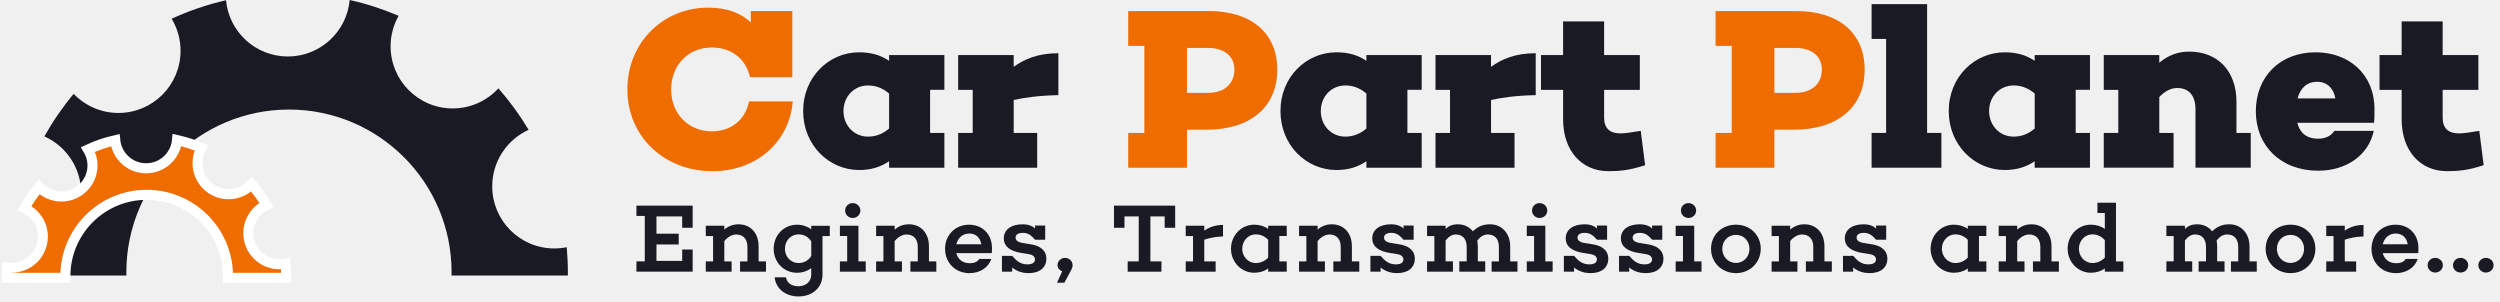
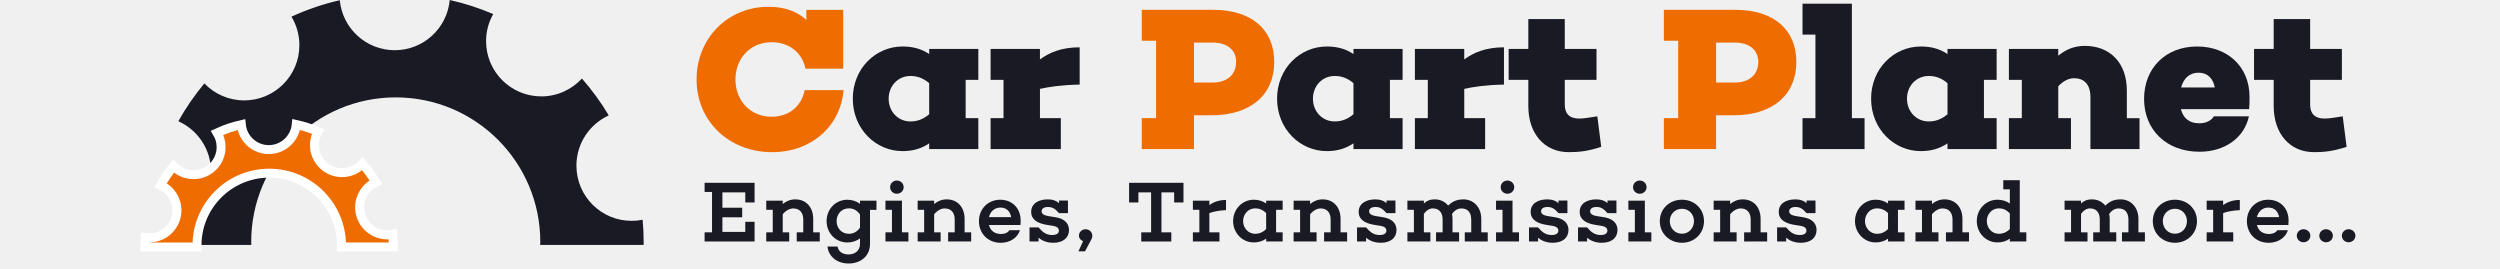
- <svg xmlns="http://www.w3.org/2000/svg" width="373" height="45" viewBox="0 0 373 45" fill="none">
+ <svg xmlns="http://www.w3.org/2000/svg" width="373" height="40" viewBox="0 0 373 45" fill="none">
  <path d="M118.287 15.126C117.737 21.279 112.821 25.542 106.291 25.542C99.073 25.542 93.607 20.352 93.607 13.34C93.607 6.294 99.002 1.139 105.637 1.139C108.491 1.139 110.553 1.964 112.029 3.339V1.654H118.216V11.521H111.891C111.342 8.838 109.141 7.086 106.22 7.086C102.611 7.086 100.134 9.802 100.134 13.34C100.134 16.878 102.608 19.594 106.22 19.594C109.141 19.594 111.237 17.808 111.753 15.126H118.287Z" fill="#EF6C00" />
  <path d="M138.771 19.832H140.9V25.022H132.652V24.058C131.449 24.884 130.006 25.365 128.183 25.365C123.682 25.365 119.83 21.652 119.83 16.567C119.83 11.482 123.678 7.803 128.183 7.803C130.006 7.803 131.449 8.251 132.652 9.073V8.214H140.9V13.403H138.771V19.832ZM132.652 19.179V13.956C131.553 13.029 130.522 12.753 129.491 12.753C127.429 12.753 125.848 14.404 125.848 16.567C125.848 18.73 127.429 20.382 129.491 20.382C130.522 20.382 131.553 20.109 132.652 19.179Z" fill="#1A1A25" />
  <path d="M157.913 14.195C154.786 14.263 152.825 14.573 151.245 14.917V19.833H154.749V25.022H142.959V19.833H145.126V13.407H142.959V8.218H151.242V9.97C152.822 8.834 154.817 7.941 157.91 7.941V14.195H157.913Z" fill="#1A1A25" />
  <path d="M180.36 1.65C186.718 1.65 190.57 4.949 190.57 10.381C190.57 15.948 186.583 19.351 180.016 19.351H177.095V25.022H168.33V19.833H170.736V6.84H168.33V1.65H180.36ZM180.255 13.852C182.661 13.852 184.174 12.511 184.174 10.381C184.174 8.386 182.661 7.15 180.255 7.15H177.095V13.852H180.255Z" fill="#EF6C00" />
  <path d="M209.986 19.832H212.115V25.022H203.866V24.058C202.663 24.884 201.221 25.365 199.398 25.365C194.896 25.365 191.045 21.652 191.045 16.567C191.045 11.482 194.893 7.803 199.398 7.803C201.221 7.803 202.663 8.251 203.866 9.073V8.214H212.115V13.403H209.986V19.832ZM203.866 19.179V13.956C202.768 13.029 201.737 12.753 200.706 12.753C198.643 12.753 197.063 14.404 197.063 16.567C197.063 18.73 198.643 20.382 200.706 20.382C201.737 20.382 202.768 20.109 203.866 19.179Z" fill="#1A1A25" />
  <path d="M229.132 14.195C226.005 14.263 224.044 14.573 222.464 14.917V19.833H225.968V25.022H214.178V19.833H216.344V13.407H214.178V8.218H222.46V9.97C224.041 8.834 226.036 7.941 229.129 7.941V14.195H229.132Z" fill="#1A1A25" />
  <path d="M245.453 24.645C243.152 25.4 241.706 25.538 239.988 25.538C235.931 25.538 233.215 22.445 233.215 17.805V13.404H229.916V8.215H233.215V3.197H239.334V8.215H244.662V13.404H239.334V17.562C239.334 19.109 240.16 19.901 241.74 19.901C242.461 19.901 243.354 19.762 244.8 19.523L245.453 24.645Z" fill="#1A1A25" />
  <path d="M268 1.65C274.358 1.65 278.206 4.949 278.206 10.381C278.206 15.948 274.22 19.351 267.653 19.351H264.731V25.022H255.967V19.833H258.373V6.84H255.967V1.65H268ZM267.899 13.852C270.305 13.852 271.818 12.511 271.818 10.381C271.818 8.386 270.305 7.15 267.899 7.15H264.738V13.852H267.899Z" fill="#EF6C00" />
  <path d="M289.658 25.022H279.242V19.833H281.409V5.808H279.242V0.619H287.525V19.833H289.654V25.022H289.658Z" fill="#1A1A25" />
  <path d="M309.693 19.832H311.822V25.022H303.573V24.058C302.371 24.884 300.928 25.365 299.105 25.365C294.603 25.365 290.752 21.652 290.752 16.567C290.752 11.482 294.6 7.803 299.105 7.803C300.928 7.803 302.371 8.251 303.573 9.073V8.214H311.822V13.403H309.693V19.832ZM303.577 19.179V13.956C302.478 13.029 301.447 12.753 300.416 12.753C298.354 12.753 296.774 14.404 296.774 16.567C296.774 18.73 298.354 20.382 300.416 20.382C301.444 20.382 302.475 20.109 303.577 19.179Z" fill="#1A1A25" />
  <path d="M335.814 25.021H327.565V16.29C327.565 14.056 326.396 13.13 324.849 13.13C323.922 13.13 323.026 13.578 322.167 14.471V19.832H324.296V25.021H313.881V19.832H316.048V13.406H313.881V8.217H322.163V9.352C323.505 8.254 324.913 7.701 326.632 7.701C330.79 7.701 333.678 10.485 333.678 15.195V19.835H335.807V25.021H335.814Z" fill="#1A1A25" />
  <path d="M354.204 18.319H342.757C343.101 19.694 343.994 20.692 345.884 20.692C346.983 20.692 347.842 20.244 348.29 19.522H354.167C353.412 23.098 350.147 25.47 345.884 25.47C340.28 25.47 336.57 21.756 336.57 16.601C336.57 11.445 340.179 7.803 345.473 7.803C350.527 7.803 354.271 11.135 354.271 16.257C354.274 16.877 354.274 17.703 354.204 18.319ZM342.794 14.677H348.431C348.192 13.235 347.262 12.204 345.716 12.204C344.169 12.204 343.205 13.164 342.794 14.677Z" fill="#1A1A25" />
  <path d="M370.565 24.645C368.263 25.4 366.818 25.538 365.099 25.538C361.042 25.538 358.326 22.445 358.326 17.805V13.404H355.027V8.215H358.326V3.197H364.445V8.215H369.773V13.404H364.445V17.562C364.445 19.109 365.271 19.901 366.851 19.901C367.573 19.901 368.465 19.762 369.911 19.523L370.565 24.645Z" fill="#1A1A25" />
  <path d="M103.345 33.984H101.782V32.289H97.944V34.867H101.263V36.474H97.944V38.924H101.782V37.229H103.345V40.531H94.955V38.995H96.202V32.218H94.955V30.682H103.345V33.984Z" fill="#1A1A25" />
  <path d="M114.286 40.534H110.418V38.998H111.516V36.855C111.516 35.652 110.88 34.985 109.835 34.985C109.242 34.985 108.588 35.332 108.066 35.968V38.998H109.158V40.534H105.303V38.998H106.391V35.217H105.303V33.681H108.069V34.247C108.662 33.755 109.36 33.465 110.185 33.465C111.981 33.465 113.184 34.769 113.184 36.754V38.998H114.286V40.534Z" fill="#1A1A25" />
  <path d="M122.718 35.215V40.954C122.718 42.952 121.182 44.229 119.126 44.229C117.172 44.229 115.75 43.04 115.575 41.375H117.27C117.384 42.17 118.082 42.71 119.096 42.71C120.211 42.71 121.037 42.059 121.037 40.957V40.017C120.471 40.438 119.733 40.698 118.921 40.698C116.922 40.698 115.43 39.104 115.43 37.119C115.43 35.121 116.922 33.527 118.921 33.527C119.733 33.527 120.471 33.787 121.037 34.208V33.686H123.803V35.222H122.718V35.215ZM121.04 38.201V36.014C120.562 35.276 119.868 34.97 119.17 34.97C117.91 34.97 117.111 35.97 117.111 37.113C117.111 38.242 117.906 39.242 119.17 39.242C119.864 39.242 120.562 38.939 121.04 38.201Z" fill="#1A1A25" />
  <path d="M129.167 40.533H125.312V38.996H126.401V35.216H125.312V33.679H128.079V38.996H129.167V40.533ZM126.094 31.418C126.094 30.781 126.6 30.303 127.223 30.303C127.846 30.303 128.369 30.781 128.369 31.418C128.369 32.041 127.846 32.52 127.223 32.52C126.603 32.52 126.094 32.041 126.094 31.418Z" fill="#1A1A25" />
  <path d="M139.7 40.534H135.832V38.998H136.934V36.855C136.934 35.652 136.297 34.985 135.252 34.985C134.659 34.985 134.006 35.332 133.483 35.968V38.998H134.572V40.534H130.717V38.998H131.805V35.217H130.717V33.681H133.483V34.247C134.076 33.755 134.774 33.465 135.599 33.465C137.395 33.465 138.598 34.769 138.598 36.754V38.998H139.7V40.534Z" fill="#1A1A25" />
  <path d="M147.972 37.768H147.959H142.685C142.901 38.624 143.541 39.274 144.714 39.274C145.364 39.274 145.86 39.055 146.106 38.637H147.888C147.497 39.897 146.237 40.753 144.657 40.753C142.47 40.753 141.004 39.146 141.004 37.117C141.004 35.075 142.51 33.525 144.582 33.525C146.581 33.525 148.003 34.944 148.003 37.003C148.003 37.245 148.003 37.505 147.972 37.768ZM142.685 36.447H146.409C146.264 35.52 145.654 34.84 144.626 34.84C143.555 34.84 142.901 35.564 142.685 36.447Z" fill="#1A1A25" />
  <path d="M153.943 36.477C155.029 36.666 156.117 37.246 156.117 38.607C156.117 39.898 155.146 40.75 153.478 40.75C152.363 40.75 151.551 40.359 151.015 39.911V40.534H149.492V38.172H151.015C151.639 38.897 152.232 39.446 153.29 39.446C154.173 39.446 154.419 39.069 154.419 38.708C154.419 38.331 154.142 38.041 153.536 37.926L152.289 37.724C150.81 37.465 149.769 36.841 149.769 35.564C149.769 34.189 150.971 33.465 152.565 33.465C153.404 33.465 154.014 33.697 154.435 34.102V33.654H155.942V35.77H154.435C153.869 35.146 153.452 34.742 152.596 34.742C151.827 34.742 151.524 35.075 151.524 35.453C151.524 35.817 151.77 36.107 152.552 36.252L153.943 36.477Z" fill="#1A1A25" />
  <path d="M158.479 40.477C158.014 40.288 157.785 39.954 157.785 39.55C157.785 38.957 158.29 38.478 158.9 38.478C159.523 38.478 160.029 38.957 160.029 39.55C160.029 39.809 160.015 39.941 159.665 40.578L158.809 42.185H157.707L158.479 40.477Z" fill="#1A1A25" />
  <path d="M175.332 33.984H173.769V32.289H171.639V38.998H173.29V40.535H168.249V38.998H169.9V32.289H167.771V33.984H166.207V30.682H175.335V33.984H175.332Z" fill="#1A1A25" />
  <path d="M182.475 35.274C181.259 35.318 180.332 35.534 179.679 35.766V38.998H181.374V40.534H176.912V38.998H178V35.217H176.912V33.68H179.679V34.418C180.359 33.926 181.286 33.562 182.475 33.562V35.274Z" fill="#1A1A25" />
  <path d="M190.878 38.997H191.98V40.534H189.214V40.055C188.665 40.46 187.94 40.692 187.128 40.692C185.201 40.692 183.664 39.098 183.664 37.114C183.664 35.115 185.201 33.522 187.128 33.522C187.94 33.522 188.665 33.754 189.214 34.158V33.68H191.98V35.216H190.878V38.997ZM189.211 38.448V35.766C188.617 35.186 188.008 34.97 187.371 34.97C186.181 34.97 185.342 35.971 185.342 37.114C185.342 38.242 186.181 39.243 187.371 39.243C188.008 39.243 188.617 39.028 189.211 38.448Z" fill="#1A1A25" />
  <path d="M202.804 40.534H198.935V38.998H200.037V36.855C200.037 35.652 199.4 34.985 198.356 34.985C197.763 34.985 197.109 35.332 196.587 35.968V38.998H197.675V40.534H193.82V38.998H194.909V35.217H193.82V33.681H196.587V34.247C197.18 33.755 197.877 33.465 198.703 33.465C200.499 33.465 201.702 34.769 201.702 36.754V38.998H202.804V40.534Z" fill="#1A1A25" />
  <path d="M208.916 36.477C210.001 36.666 211.09 37.246 211.09 38.607C211.09 39.898 210.119 40.75 208.451 40.75C207.336 40.75 206.524 40.359 205.988 39.911V40.534H204.465V38.172H205.988C206.611 38.897 207.204 39.446 208.262 39.446C209.145 39.446 209.391 39.069 209.391 38.708C209.391 38.331 209.115 38.041 208.508 37.926L207.262 37.724C205.782 37.465 204.741 36.841 204.741 35.564C204.741 34.189 205.944 33.465 207.538 33.465C208.377 33.465 208.987 33.697 209.408 34.102V33.654H210.914V35.77H209.408C208.842 35.146 208.424 34.742 207.568 34.742C206.8 34.742 206.497 35.075 206.497 35.453C206.497 35.817 206.743 36.107 207.524 36.252L208.916 36.477Z" fill="#1A1A25" />
  <path d="M226.405 40.534H222.55V38.998H223.635V36.855C223.635 35.652 223.042 34.985 221.984 34.985C221.462 34.985 220.882 35.23 220.404 35.925C220.461 36.184 220.492 36.461 220.492 36.75V38.994H221.593V40.531H217.728V38.994H218.83V36.851C218.83 35.648 218.22 34.981 217.179 34.981C216.687 34.981 216.151 35.258 215.686 35.894V38.994H216.775V40.531H212.92V38.994H214.008V35.217H212.92V33.681H215.686V34.159C216.151 33.724 216.657 33.465 217.526 33.465C218.426 33.465 219.221 33.842 219.757 34.509C220.481 33.815 221.206 33.465 222.335 33.465C224.016 33.465 225.32 34.769 225.32 36.754V38.998H226.405V40.534Z" fill="#1A1A25" />
  <path d="M231.652 40.533H227.797V38.996H228.885V35.216H227.797V33.679H230.563V38.996H231.652V40.533ZM228.579 31.418C228.579 30.781 229.084 30.303 229.707 30.303C230.331 30.303 230.853 30.781 230.853 31.418C230.853 32.041 230.331 32.52 229.707 32.52C229.087 32.52 228.579 32.041 228.579 31.418Z" fill="#1A1A25" />
  <path d="M237.781 36.477C238.866 36.666 239.955 37.246 239.955 38.607C239.955 39.898 238.984 40.75 237.316 40.75C236.201 40.75 235.389 40.359 234.853 39.911V40.534H233.33V38.172H234.853C235.477 38.897 236.07 39.446 237.128 39.446C238.011 39.446 238.257 39.069 238.257 38.708C238.257 38.331 237.98 38.041 237.374 37.926L236.127 37.724C234.648 37.465 233.606 36.841 233.606 35.564C233.606 34.189 234.809 33.465 236.403 33.465C237.242 33.465 237.852 33.697 238.273 34.102V33.654H239.78V35.77H238.273C237.707 35.146 237.289 34.742 236.434 34.742C235.665 34.742 235.362 35.075 235.362 35.453C235.362 35.817 235.608 36.107 236.39 36.252L237.781 36.477Z" fill="#1A1A25" />
  <path d="M246.01 36.477C247.095 36.666 248.183 37.246 248.183 38.607C248.183 39.898 247.213 40.75 245.545 40.75C244.43 40.75 243.617 40.359 243.082 39.911V40.534H241.559V38.172H243.082C243.705 38.897 244.298 39.446 245.356 39.446C246.239 39.446 246.485 39.069 246.485 38.708C246.485 38.331 246.209 38.041 245.602 37.926L244.355 37.724C242.876 37.465 241.835 36.841 241.835 35.564C241.835 34.189 243.038 33.465 244.632 33.465C245.471 33.465 246.081 33.697 246.502 34.102V33.654H248.008V35.77H246.502C245.936 35.146 245.518 34.742 244.662 34.742C243.894 34.742 243.591 35.075 243.591 35.453C243.591 35.817 243.836 36.107 244.618 36.252L246.01 36.477Z" fill="#1A1A25" />
  <path d="M253.865 40.533H250.01V38.996H251.098V35.216H250.01V33.679H252.776V38.996H253.865V40.533ZM250.792 31.418C250.792 30.781 251.297 30.303 251.92 30.303C252.544 30.303 253.066 30.781 253.066 31.418C253.066 32.041 252.544 32.52 251.92 32.52C251.3 32.52 250.792 32.041 250.792 31.418Z" fill="#1A1A25" />
  <path d="M262.704 37.114C262.704 39.199 261.08 40.749 259.011 40.749C256.911 40.749 255.287 39.199 255.287 37.114C255.287 35.041 256.911 33.522 259.011 33.522C261.08 33.522 262.704 35.041 262.704 37.114ZM261.022 37.114C261.022 35.954 260.166 35.041 259.007 35.041C257.818 35.041 256.965 35.954 256.965 37.114C256.965 38.286 257.821 39.23 259.007 39.23C260.166 39.23 261.022 38.286 261.022 37.114Z" fill="#1A1A25" />
  <path d="M273.308 40.534H269.439V38.998H270.541V36.855C270.541 35.652 269.904 34.985 268.86 34.985C268.267 34.985 267.613 35.332 267.091 35.968V38.998H268.179V40.534H264.324V38.998H265.413V35.217H264.324V33.681H267.091V34.247C267.684 33.755 268.381 33.465 269.207 33.465C271.003 33.465 272.206 34.769 272.206 36.754V38.998H273.308V40.534Z" fill="#1A1A25" />
  <path d="M279.422 36.477C280.507 36.666 281.595 37.246 281.595 38.607C281.595 39.898 280.625 40.75 278.957 40.75C277.842 40.75 277.03 40.359 276.494 39.911V40.534H274.971V38.172H276.494C277.117 38.897 277.71 39.446 278.768 39.446C279.651 39.446 279.897 39.069 279.897 38.708C279.897 38.331 279.621 38.041 279.014 37.926L277.768 37.724C276.288 37.465 275.247 36.841 275.247 35.564C275.247 34.189 276.45 33.465 278.044 33.465C278.883 33.465 279.493 33.697 279.914 34.102V33.654H281.42V35.77H279.914C279.348 35.146 278.93 34.742 278.074 34.742C277.306 34.742 277.003 35.075 277.003 35.453C277.003 35.817 277.249 36.107 278.03 36.252L279.422 36.477Z" fill="#1A1A25" />
  <path d="M295.261 38.997H296.363V40.534H293.597V40.055C293.047 40.46 292.323 40.692 291.511 40.692C289.583 40.692 288.047 39.098 288.047 37.114C288.047 35.115 289.583 33.522 291.511 33.522C292.323 33.522 293.047 33.754 293.597 34.158V33.68H296.363V35.216H295.261V38.997ZM293.593 38.448V35.766C293 35.186 292.39 34.97 291.753 34.97C290.564 34.97 289.725 35.971 289.725 37.114C289.725 38.242 290.564 39.243 291.753 39.243C292.39 39.243 293 39.028 293.593 38.448Z" fill="#1A1A25" />
  <path d="M307.185 40.534H303.316V38.998H304.418V36.855C304.418 35.652 303.781 34.985 302.737 34.985C302.144 34.985 301.49 35.332 300.968 35.968V38.998H302.056V40.534H298.201V38.998H299.29V35.217H298.201V33.681H300.968V34.247C301.561 33.755 302.258 33.465 303.084 33.465C304.88 33.465 306.083 34.769 306.083 36.754V38.998H307.185V40.534Z" fill="#1A1A25" />
  <path d="M316.807 40.534H314.04V40.055C313.491 40.459 312.766 40.692 311.954 40.692C310.027 40.692 308.49 39.098 308.49 37.1C308.49 35.115 310.027 33.521 311.954 33.521C312.766 33.521 313.491 33.754 314.04 34.158V31.783H312.938V30.246H315.705V38.997H316.807V40.534ZM314.04 38.448V35.826C313.447 35.189 312.837 34.97 312.2 34.97C311.011 34.97 310.172 35.971 310.172 37.1C310.172 38.246 311.011 39.243 312.2 39.243C312.837 39.243 313.444 39.027 314.04 38.448Z" fill="#1A1A25" />
  <path d="M336.713 40.534H332.858V38.998H333.943V36.855C333.943 35.652 333.35 34.985 332.292 34.985C331.77 34.985 331.19 35.23 330.712 35.925C330.769 36.184 330.8 36.461 330.8 36.75V38.994H331.901V40.531H328.033V38.994H329.135V36.851C329.135 35.648 328.525 34.981 327.484 34.981C326.992 34.981 326.456 35.258 325.991 35.894V38.994H327.079V40.531H323.225V38.994H324.313V35.217H323.225V33.681H325.991V34.159C326.456 33.724 326.962 33.465 327.831 33.465C328.731 33.465 329.526 33.842 330.062 34.509C330.786 33.815 331.511 33.465 332.639 33.465C334.321 33.465 335.625 34.769 335.625 36.754V38.998H336.71V40.534H336.713Z" fill="#1A1A25" />
  <path d="M345.452 37.114C345.452 39.199 343.828 40.749 341.759 40.749C339.659 40.749 338.035 39.199 338.035 37.114C338.035 35.041 339.659 33.522 341.759 33.522C343.828 33.522 345.452 35.041 345.452 37.114ZM343.77 37.114C343.77 35.954 342.914 35.041 341.755 35.041C340.566 35.041 339.713 35.954 339.713 37.114C339.713 38.286 340.569 39.23 341.755 39.23C342.918 39.23 343.77 38.286 343.77 37.114Z" fill="#1A1A25" />
  <path d="M352.639 35.274C351.423 35.318 350.496 35.534 349.843 35.766V38.998H351.538V40.534H347.076V38.998H348.165V35.217H347.076V33.68H349.843V34.418C350.523 33.926 351.45 33.562 352.639 33.562V35.274Z" fill="#1A1A25" />
  <path d="M360.797 37.768H360.783H355.51C355.725 38.624 356.365 39.274 357.538 39.274C358.188 39.274 358.684 39.055 358.93 38.637H360.712C360.321 39.897 359.061 40.753 357.481 40.753C355.294 40.753 353.828 39.146 353.828 37.117C353.828 35.075 355.334 33.525 357.407 33.525C359.405 33.525 360.827 34.944 360.827 37.003C360.824 37.245 360.824 37.505 360.797 37.768ZM355.506 36.447H359.23C359.085 35.52 358.475 34.84 357.447 34.84C356.376 34.84 355.725 35.564 355.506 36.447Z" fill="#1A1A25" />
  <path d="M362.201 39.563C362.201 38.953 362.724 38.475 363.33 38.475C363.953 38.475 364.476 38.953 364.476 39.563C364.476 40.2 363.953 40.665 363.33 40.665C362.724 40.665 362.201 40.2 362.201 39.563Z" fill="#1A1A25" />
  <path d="M365.982 39.563C365.982 38.953 366.505 38.475 367.111 38.475C367.735 38.475 368.257 38.953 368.257 39.563C368.257 40.2 367.735 40.665 367.111 40.665C366.505 40.665 365.982 40.2 365.982 39.563Z" fill="#1A1A25" />
  <path d="M369.768 39.563C369.768 38.953 370.29 38.475 370.896 38.475C371.52 38.475 372.042 38.953 372.042 39.563C372.042 40.2 371.52 40.665 370.896 40.665C370.286 40.665 369.768 40.2 369.768 39.563Z" fill="#1A1A25" />
  <path d="M18.865 41.113C18.862 40.945 18.852 40.776 18.852 40.608C18.852 27.21 29.715 16.346 43.113 16.346C56.511 16.346 67.375 27.21 67.375 40.608C67.375 40.776 67.365 40.945 67.361 41.113H84.722C84.722 40.971 84.728 40.833 84.728 40.692C84.728 39.408 84.668 38.138 84.553 36.884C83.957 37.005 83.34 37.069 82.707 37.069C77.588 37.069 73.44 32.922 73.44 27.803C73.44 24.056 75.667 20.828 78.869 19.369C77.554 17.168 76.045 15.096 74.363 13.182C72.668 15.022 70.242 16.178 67.543 16.178C62.425 16.178 58.277 12.03 58.277 6.911C58.277 5.257 58.711 3.707 59.473 2.362C57.141 1.361 54.702 0.566 52.174 0C51.746 4.724 47.78 8.427 42.945 8.427C38.123 8.427 34.163 4.744 33.722 0.037C30.898 0.681 28.182 1.614 25.608 2.797C26.454 4.195 26.939 5.833 26.939 7.585C26.939 12.704 22.791 16.852 17.672 16.852C15.047 16.852 12.679 15.757 10.99 14.001C9.346 15.972 7.884 18.095 6.62 20.349C9.855 21.795 12.109 25.04 12.109 28.811C12.109 33.929 8.803 39.762 3.685 39.762C3.2 39.762 1.791 40.17 1.326 40.099C1.269 40.998 1.326 39.775 1.326 40.688C1.326 40.83 1.33 40.968 1.333 41.11H18.865V41.113Z" fill="#1A1A25" />
  <path d="M9.761 41.451C9.758 41.367 9.754 41.282 9.754 41.198C9.754 34.499 15.186 29.067 21.885 29.067C28.584 29.067 34.016 34.499 34.016 41.198C34.016 41.282 34.012 41.367 34.009 41.451H42.689C42.689 41.38 42.693 41.309 42.693 41.239C42.693 40.598 42.662 39.961 42.605 39.335C42.305 39.395 41.998 39.426 41.682 39.426C39.124 39.426 37.048 37.35 37.048 34.792C37.048 32.919 38.16 31.305 39.764 30.574C39.107 29.472 38.353 28.437 37.514 27.48C36.668 28.4 35.451 28.98 34.103 28.98C31.546 28.98 29.47 26.904 29.47 24.346C29.47 23.521 29.689 22.742 30.067 22.072C28.901 21.57 27.681 21.176 26.417 20.893C26.205 23.255 24.22 25.108 21.804 25.108C19.392 25.108 17.414 23.265 17.191 20.913C15.779 21.236 14.421 21.701 13.134 22.294C13.555 22.992 13.801 23.811 13.801 24.687C13.801 27.244 11.726 29.32 9.168 29.32C7.854 29.32 6.671 28.774 5.829 27.895C5.007 28.879 4.275 29.944 3.645 31.069C5.263 31.793 6.391 33.414 6.391 35.301C6.391 37.859 4.316 39.934 1.758 39.934C1.516 39.934 1.276 39.914 1.044 39.88C1.013 40.332 1 40.784 1 41.242C1 41.313 1.003 41.383 1.003 41.454H9.761V41.451Z" fill="#EF6C00" stroke="white" stroke-width="1.5" stroke-miterlimit="10" />
</svg>
